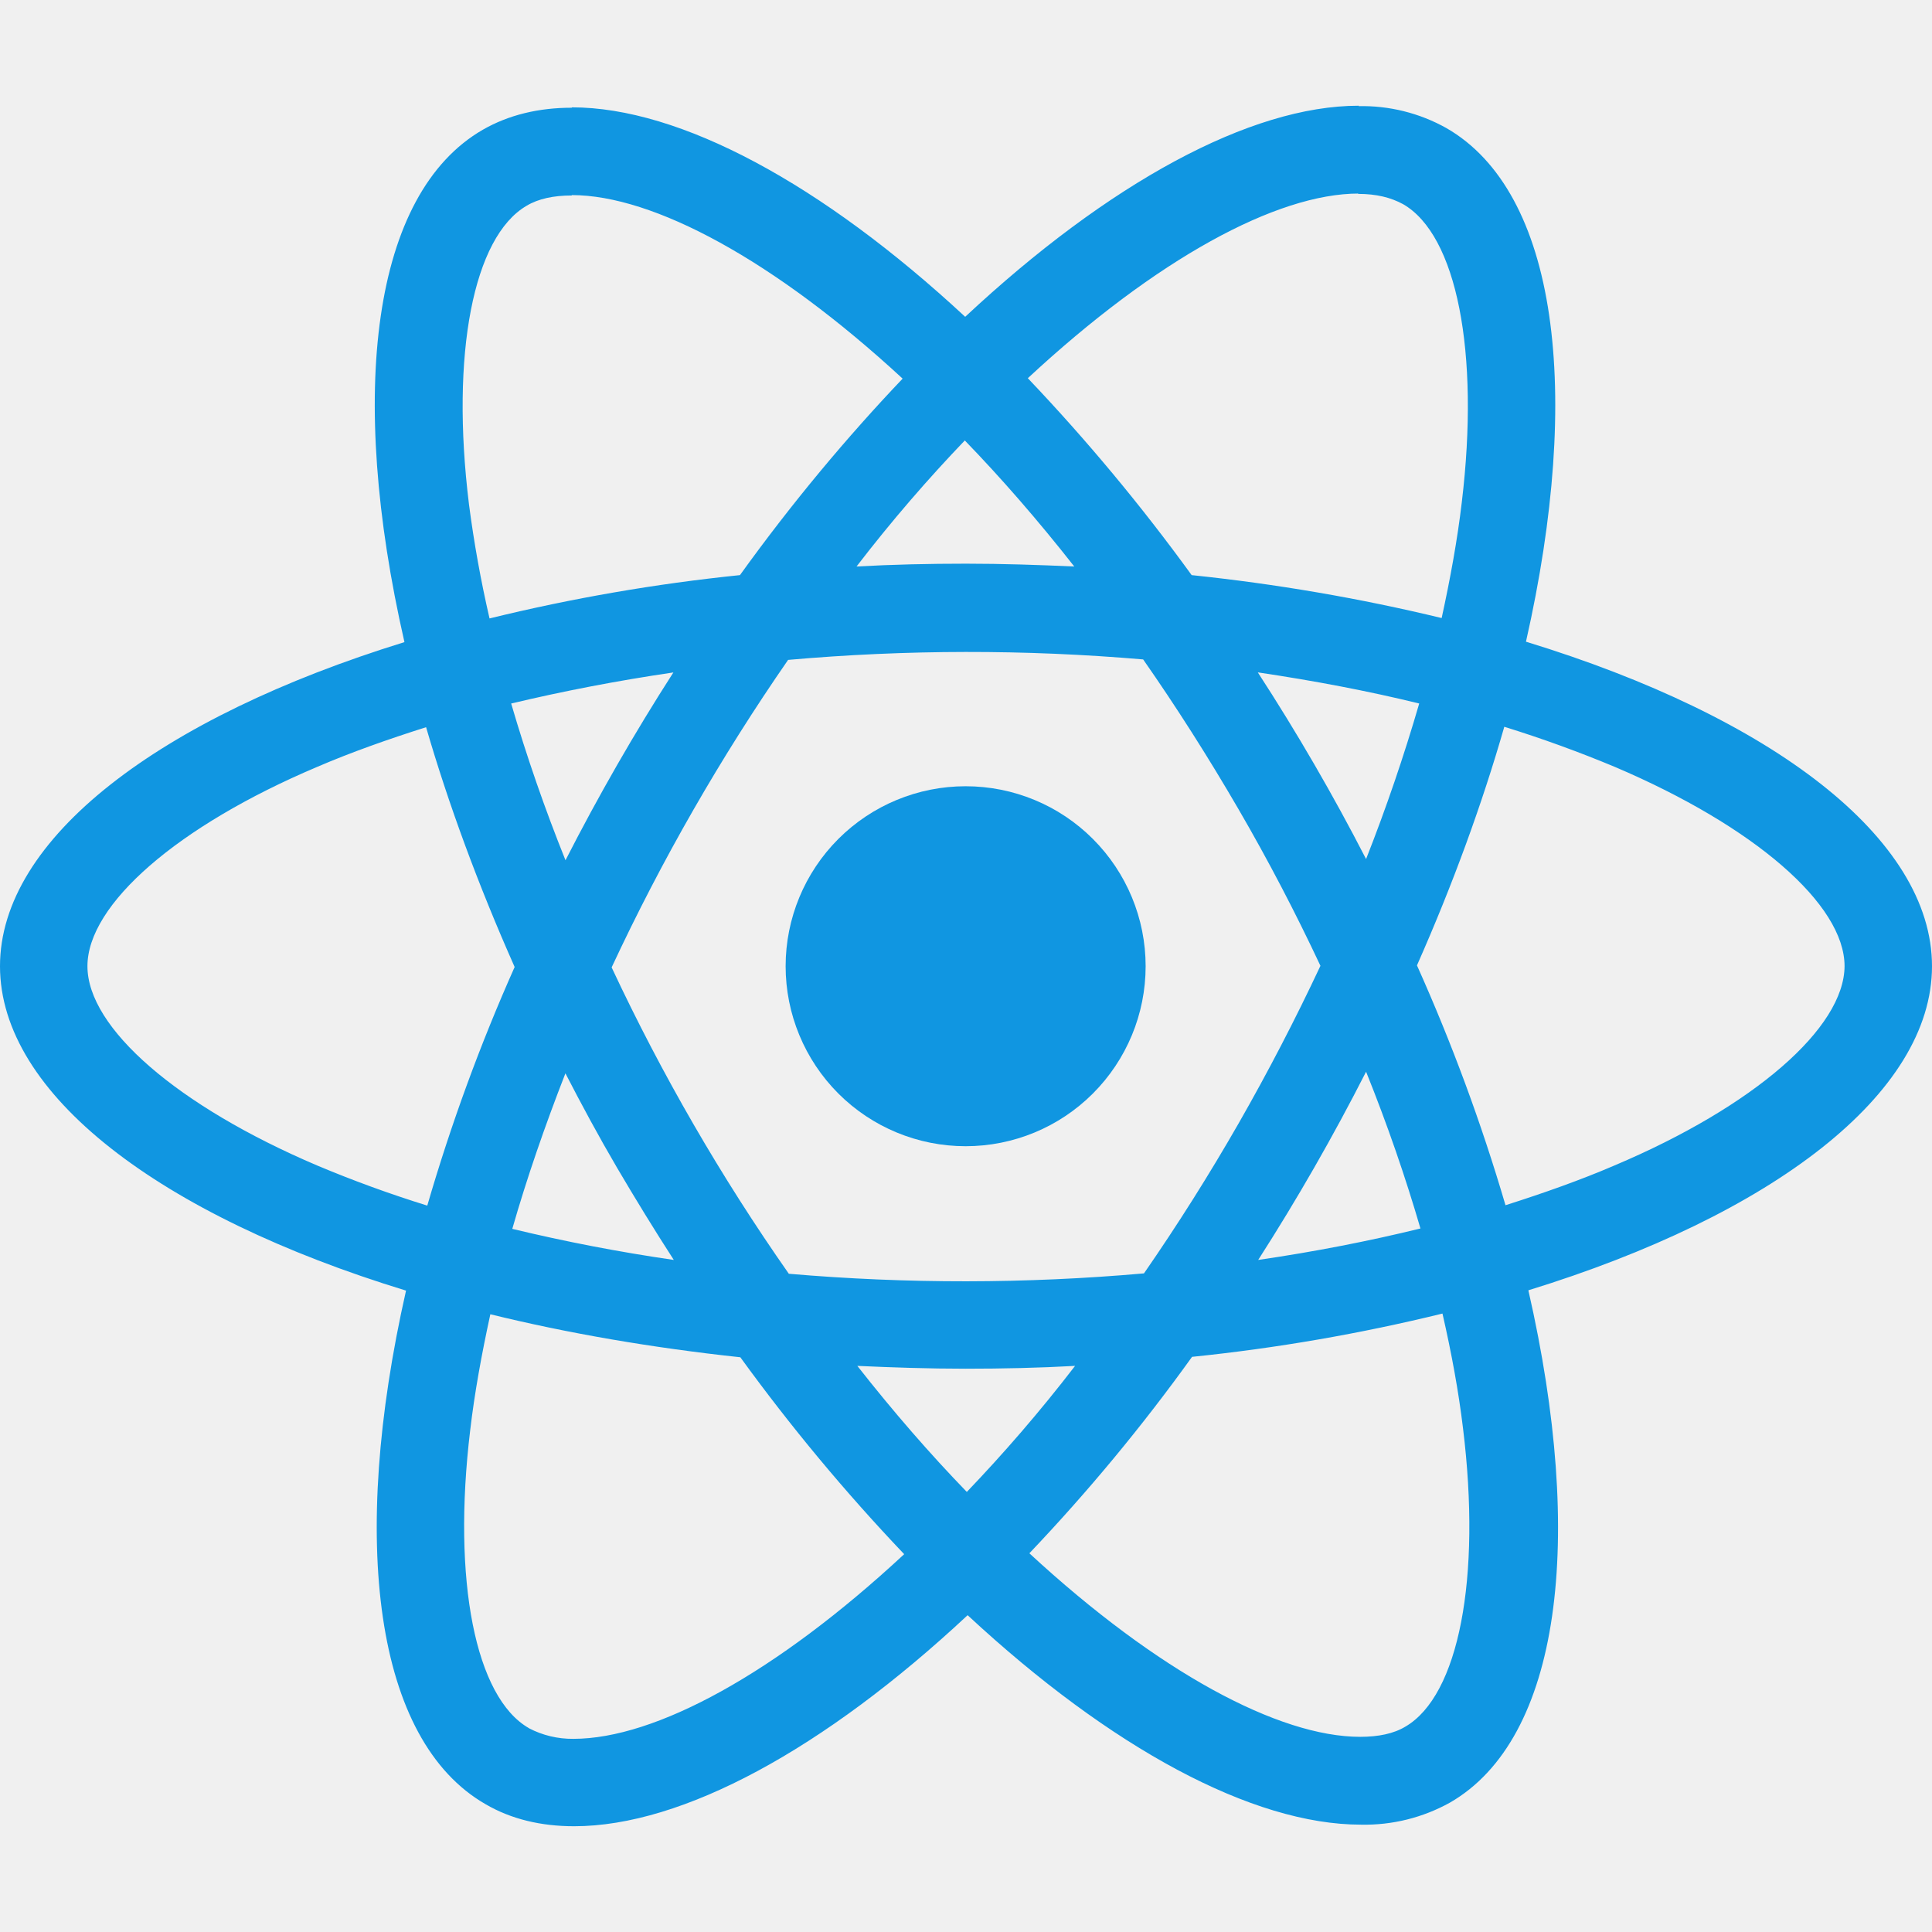
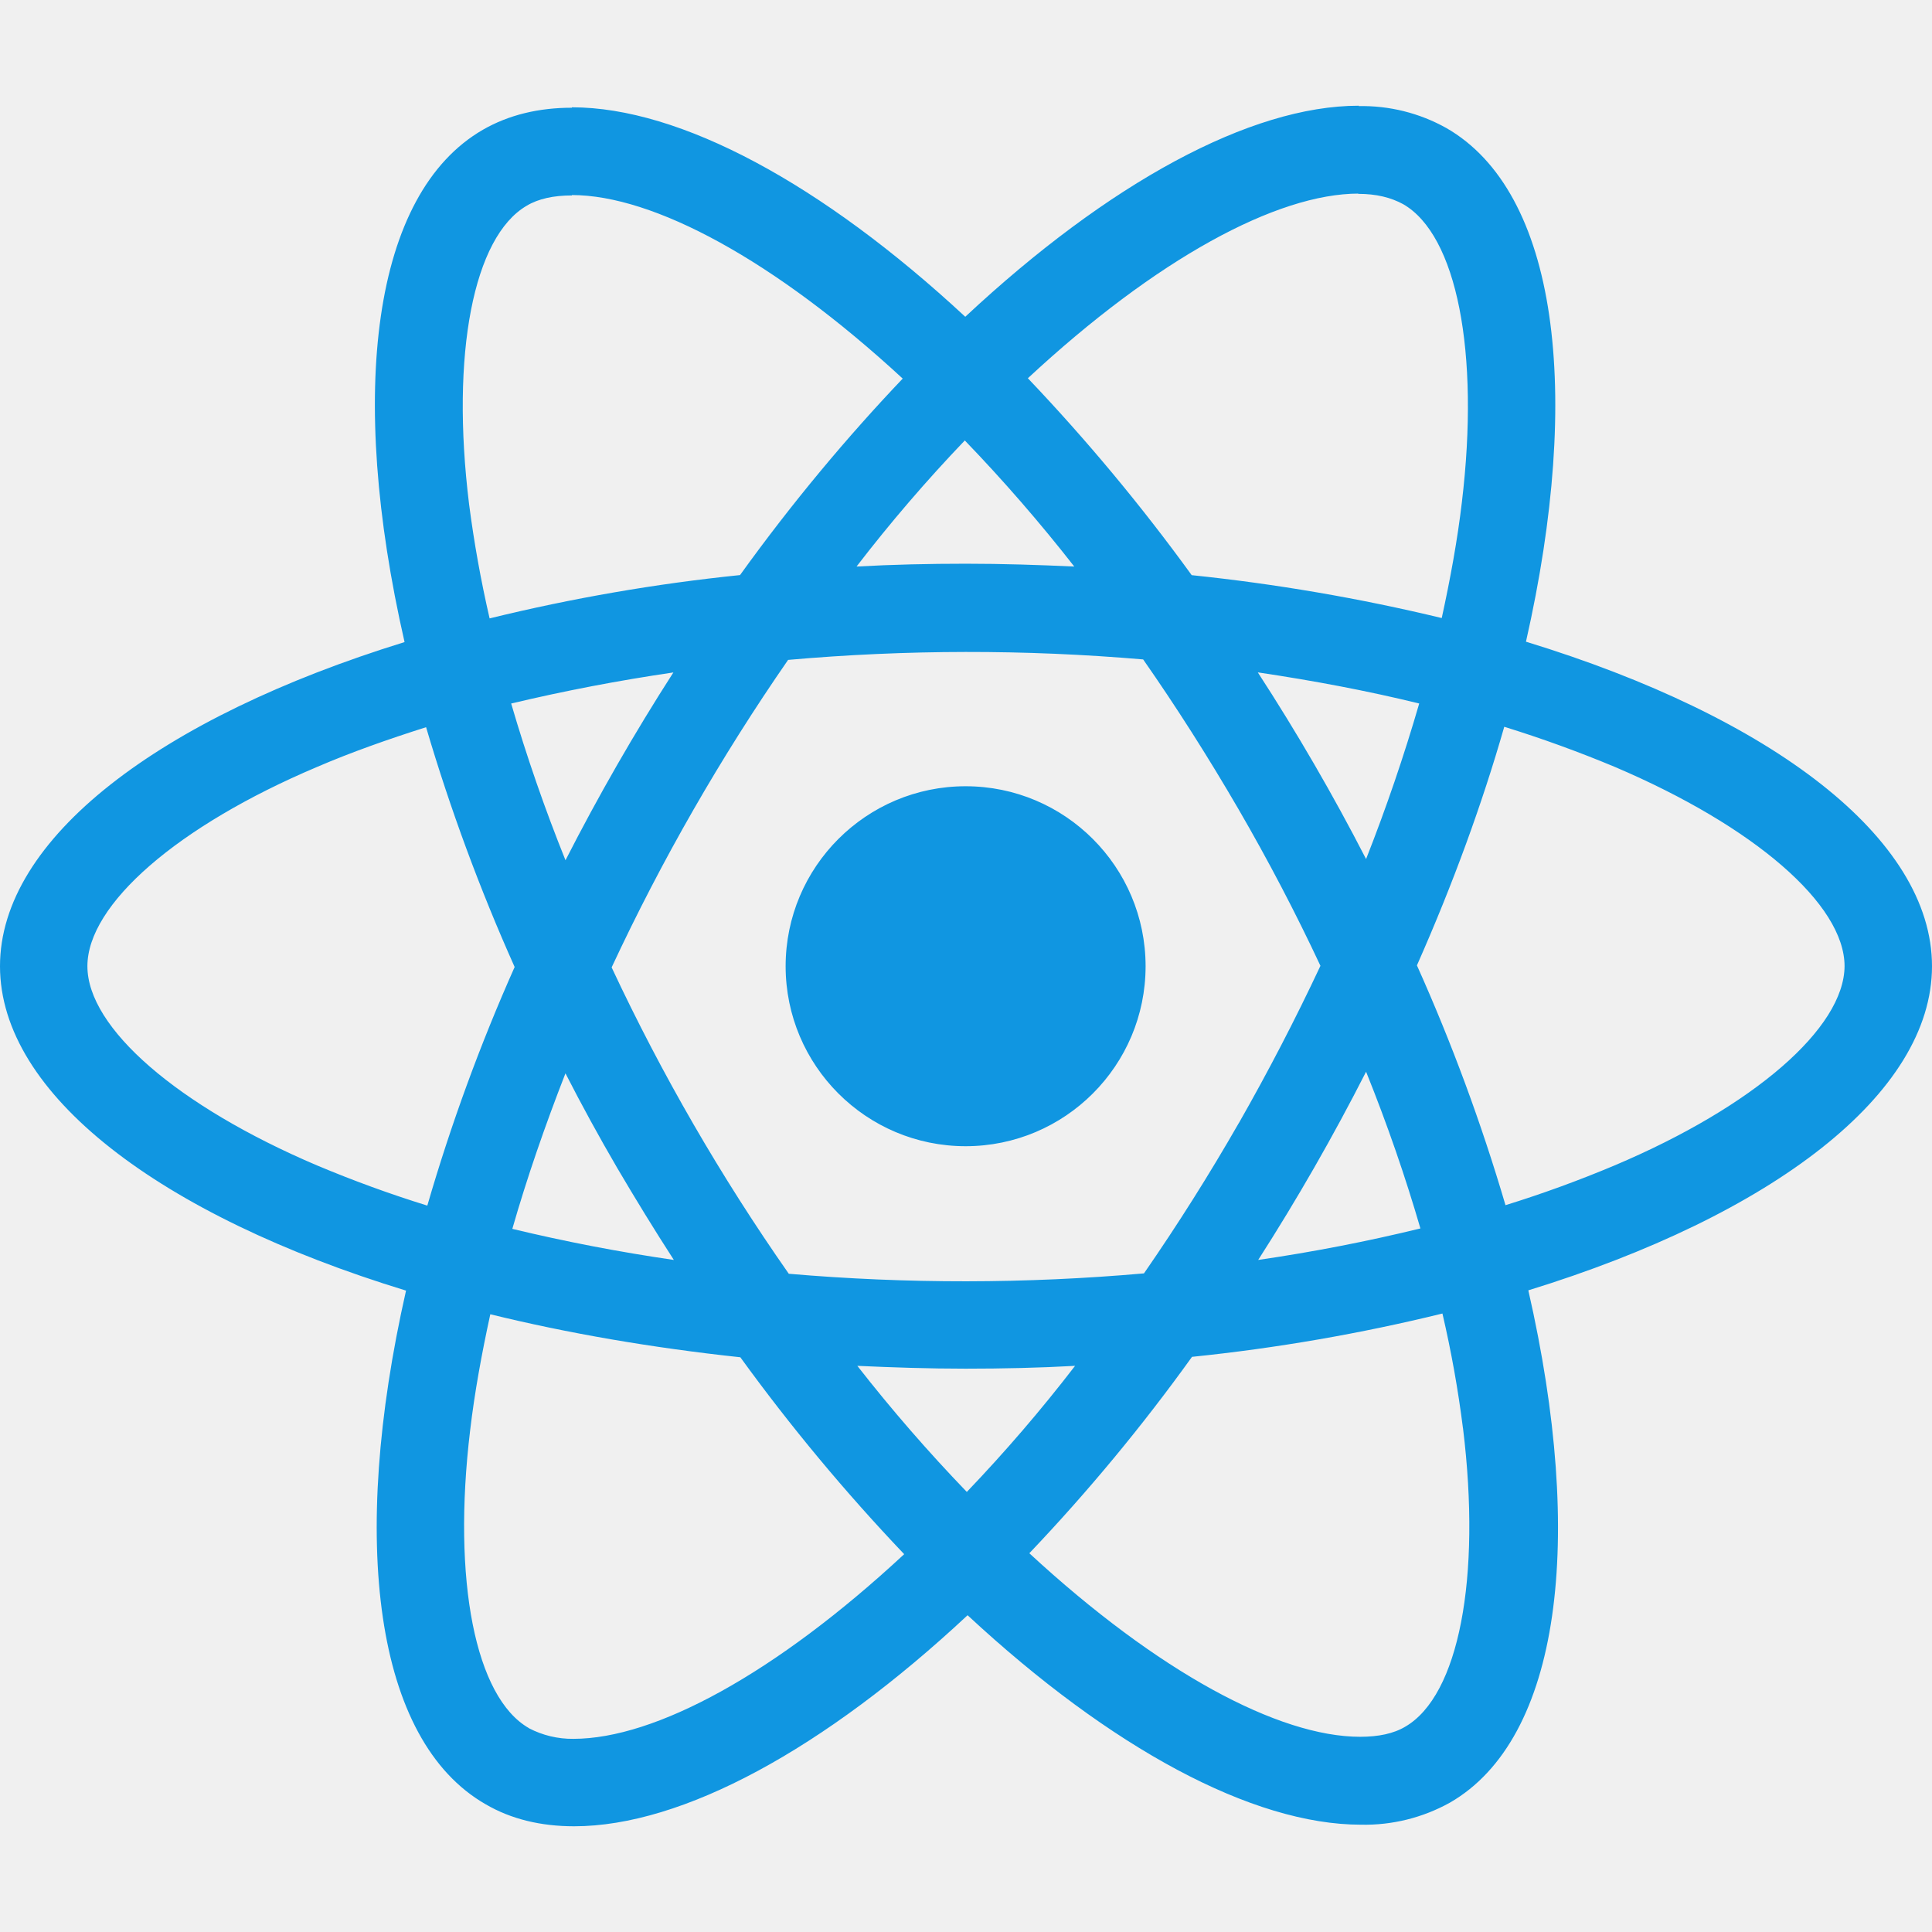
- <svg xmlns="http://www.w3.org/2000/svg" width="50" height="50" viewBox="0 0 50 50" fill="none">
-   <g clip-path="url(#clip0_150_142)">
-     <path d="M50 25.005C50 21.693 45.852 18.553 39.492 16.607C40.96 10.126 40.308 4.968 37.433 3.315C36.737 2.925 35.948 2.729 35.15 2.747V5.018C35.619 5.018 35.996 5.111 36.312 5.284C37.698 6.08 38.3 9.105 37.831 12.999C37.719 13.957 37.535 14.966 37.31 15.995C35.181 15.481 33.019 15.111 30.84 14.884C29.541 13.093 28.125 11.391 26.6 9.788C29.923 6.701 33.042 5.009 35.163 5.009V2.736C32.358 2.736 28.69 4.734 24.979 8.199C21.271 4.757 17.6 2.778 14.798 2.778V5.049C16.908 5.049 20.038 6.732 23.36 9.799C21.933 11.299 20.506 12.999 19.15 14.884C16.966 15.108 14.801 15.482 12.669 16.005C12.444 15.03 12.266 14.044 12.137 13.051C11.658 9.155 12.25 6.13 13.627 5.326C13.931 5.143 14.329 5.059 14.798 5.059V2.788C13.944 2.788 13.167 2.972 12.496 3.357C9.631 5.009 8.99 10.155 10.467 16.618C4.127 18.576 0 21.703 0 25.005C0 28.318 4.148 31.457 10.508 33.401C9.04 39.884 9.692 45.043 12.567 46.693C13.229 47.08 14.004 47.263 14.858 47.263C17.663 47.263 21.331 45.266 25.042 41.801C28.75 45.245 32.419 47.222 35.223 47.222C36.027 47.239 36.822 47.042 37.525 46.651C40.39 45.001 41.031 39.855 39.554 33.393C45.873 31.447 50 28.307 50 25.005V25.005ZM36.729 18.207C36.333 19.569 35.874 20.913 35.354 22.232C34.502 20.575 33.567 18.963 32.552 17.401C34 17.616 35.396 17.88 36.731 18.207H36.729ZM32.062 29.061C31.299 30.393 30.48 31.693 29.606 32.955C26.549 33.225 23.473 33.228 20.415 32.965C18.66 30.46 17.126 27.807 15.829 25.036C17.124 22.259 18.652 19.597 20.396 17.078C23.453 16.808 26.528 16.804 29.585 17.066C30.431 18.278 31.258 19.574 32.052 20.941C32.827 22.274 33.531 23.628 34.173 24.995C33.524 26.378 32.82 27.735 32.062 29.061ZM35.354 27.736C35.904 29.101 36.375 30.468 36.761 31.793C35.427 32.12 34.019 32.395 32.562 32.607C33.573 31.031 34.505 29.405 35.354 27.736ZM25.021 38.611C24.073 37.632 23.125 36.543 22.188 35.349C23.104 35.391 24.042 35.422 24.99 35.422C25.948 35.422 26.896 35.401 27.823 35.349C26.906 36.543 25.958 37.632 25.021 38.611ZM17.438 32.607C16.033 32.404 14.638 32.135 13.258 31.803C13.635 30.488 14.104 29.132 14.633 27.778C15.052 28.59 15.492 29.407 15.971 30.224C16.45 31.038 16.938 31.834 17.438 32.607V32.607ZM24.969 11.399C25.917 12.378 26.865 13.468 27.802 14.661C26.885 14.62 25.948 14.588 25 14.588C24.042 14.588 23.094 14.609 22.167 14.661C23.083 13.468 24.031 12.378 24.969 11.399ZM17.427 17.403C16.416 18.976 15.485 20.598 14.635 22.263C14.101 20.935 13.631 19.581 13.229 18.207C14.562 17.89 15.971 17.616 17.427 17.403V17.403ZM8.204 30.161C4.596 28.624 2.263 26.605 2.263 25.005C2.263 23.405 4.596 21.376 8.204 19.849C9.079 19.472 10.037 19.134 11.027 18.82C11.608 20.816 12.373 22.895 13.319 25.026C12.426 27.03 11.671 29.094 11.058 31.201C10.091 30.901 9.138 30.554 8.204 30.161ZM13.688 44.724C12.302 43.932 11.7 40.903 12.169 37.011C12.281 36.053 12.465 35.043 12.69 34.013C14.685 34.503 16.867 34.88 19.16 35.126C20.459 36.917 21.875 38.619 23.4 40.222C20.077 43.309 16.958 45.001 14.838 45.001C14.437 45.005 14.042 44.911 13.688 44.726V44.724ZM37.862 36.959C38.342 40.853 37.75 43.88 36.373 44.684C36.069 44.868 35.671 44.949 35.202 44.949C33.092 44.949 29.962 43.268 26.64 40.199C28.158 38.603 29.565 36.905 30.85 35.115C33.034 34.892 35.199 34.517 37.331 33.995C37.567 35.024 37.748 36.011 37.862 36.959V36.959ZM41.785 30.161C40.91 30.538 39.952 30.876 38.962 31.191C38.34 29.072 37.574 26.999 36.671 24.984C37.608 22.866 38.36 20.797 38.931 18.809C39.902 19.11 40.858 19.457 41.796 19.849C45.404 21.386 47.737 23.405 47.737 25.005C47.727 26.605 45.394 28.634 41.785 30.161V30.161Z" fill="#1096E1" />
-     <path d="M24.99 29.664C26.226 29.664 27.411 29.174 28.284 28.3C29.158 27.426 29.649 26.241 29.649 25.006C29.649 23.77 29.158 22.586 28.284 21.712C27.411 20.838 26.226 20.348 24.99 20.348C23.755 20.348 22.57 20.838 21.696 21.712C20.823 22.586 20.332 23.77 20.332 25.006C20.332 26.241 20.823 27.426 21.696 28.3C22.57 29.174 23.755 29.664 24.99 29.664Z" fill="#1096E1" />
+ <svg xmlns="http://www.w3.org/2000/svg" width="50" height="50" fill="none">
+   <g clip-path="url(#A)" fill="#1096e1">
+     <path d="M50 25.005c0-3.312-4.148-6.452-10.508-8.398 1.469-6.481.817-11.64-2.058-13.292a4.47 4.47 0 0 0-2.283-.569v2.271c.469 0 .846.094 1.163.267 1.385.796 1.987 3.821 1.519 7.715-.112.958-.296 1.967-.521 2.996a49.41 49.41 0 0 0-6.471-1.11 49.71 49.71 0 0 0-4.24-5.096c3.323-3.088 6.442-4.779 8.563-4.779V2.736c-2.804 0-6.473 1.998-10.183 5.462-3.708-3.442-7.379-5.421-10.181-5.421v2.271c2.11 0 5.24 1.683 8.562 4.75-1.427 1.5-2.854 3.2-4.21 5.085a47.57 47.57 0 0 0-6.481 1.121 30.61 30.61 0 0 1-.531-2.954c-.479-3.896.113-6.921 1.49-7.725.304-.183.702-.267 1.171-.267v-2.27c-.854 0-1.631.183-2.302.569-2.865 1.652-3.506 6.798-2.029 13.26C4.127 18.576 0 21.703 0 25.005c0 3.313 4.148 6.452 10.508 8.396-1.469 6.483-.817 11.642 2.058 13.292.662.388 1.437.571 2.292.571 2.804 0 6.473-1.998 10.183-5.462 3.708 3.444 7.377 5.421 10.181 5.421a4.54 4.54 0 0 0 2.302-.571c2.865-1.65 3.506-6.796 2.029-13.258C45.873 31.447 50 28.307 50 25.005h0zm-13.271-6.798a45.82 45.82 0 0 1-1.375 4.025 55.09 55.09 0 0 0-2.802-4.831c1.448.215 2.844.479 4.179.806h-.002zm-4.667 10.854a54.08 54.08 0 0 1-2.456 3.894 52.94 52.94 0 0 1-9.192.01 53.03 53.03 0 0 1-4.585-7.929 54.3 54.3 0 0 1 4.567-7.958 53.03 53.03 0 0 1 9.189-.012c.846 1.212 1.673 2.508 2.467 3.875a52.24 52.24 0 0 1 2.121 4.054 57.54 57.54 0 0 1-2.11 4.067zm3.292-1.325c.55 1.364 1.021 2.731 1.406 4.056a45.05 45.05 0 0 1-4.198.815c1.011-1.576 1.943-3.202 2.792-4.871zM25.021 38.611a41.7 41.7 0 0 1-2.833-3.263c.917.042 1.854.073 2.802.073.958 0 1.906-.021 2.833-.073a39.89 39.89 0 0 1-2.802 3.263zm-7.583-6.004c-1.405-.204-2.799-.472-4.179-.804.377-1.315.846-2.671 1.375-4.025a50.82 50.82 0 0 0 1.338 2.446c.479.814.967 1.61 1.467 2.383h0zm7.531-21.208a41.7 41.7 0 0 1 2.833 3.263c-.917-.042-1.854-.073-2.802-.073-.958 0-1.906.021-2.833.073a39.89 39.89 0 0 1 2.802-3.263zm-7.542 6.004a56.3 56.3 0 0 0-2.792 4.86 43.73 43.73 0 0 1-1.406-4.056 48.55 48.55 0 0 1 4.198-.804h0zM8.204 30.161c-3.608-1.537-5.942-3.556-5.942-5.156s2.333-3.629 5.942-5.156c.875-.377 1.833-.715 2.823-1.029a49.47 49.47 0 0 0 2.292 6.206 48.28 48.28 0 0 0-2.26 6.175 30.96 30.96 0 0 1-2.854-1.04zm5.483 14.562c-1.385-.792-1.988-3.821-1.519-7.712.113-.958.296-1.969.521-2.998 1.996.49 4.177.867 6.471 1.113 1.298 1.791 2.715 3.493 4.24 5.096-3.323 3.087-6.442 4.779-8.562 4.779a2.43 2.43 0 0 1-1.15-.275v-.002zm24.175-7.764c.479 3.894-.112 6.921-1.49 7.725-.304.183-.702.264-1.171.264-2.111 0-5.24-1.681-8.562-4.75a47.93 47.93 0 0 0 4.21-5.083 47.57 47.57 0 0 0 6.481-1.121 28.92 28.92 0 0 1 .531 2.965h0zm3.923-6.798a30.68 30.68 0 0 1-2.823 1.029 48.92 48.92 0 0 0-2.292-6.206c.938-2.119 1.69-4.187 2.26-6.175a32.01 32.01 0 0 1 2.865 1.04c3.608 1.538 5.942 3.556 5.942 5.156-.01 1.6-2.344 3.629-5.952 5.156h0zm-16.795-.497a4.66 4.66 0 0 0 4.658-4.658 4.66 4.66 0 0 0-4.658-4.658 4.66 4.66 0 0 0-4.658 4.658 4.66 4.66 0 0 0 4.658 4.658z" />
  </g>
  <defs>
-     <clipPath id="clip0_150_142">
-       <rect width="50" height="50" fill="white" />
+     <clipPath id="A">
+       <path fill="#fff" d="M0 0h50v50H0z" />
    </clipPath>
  </defs>
</svg>
